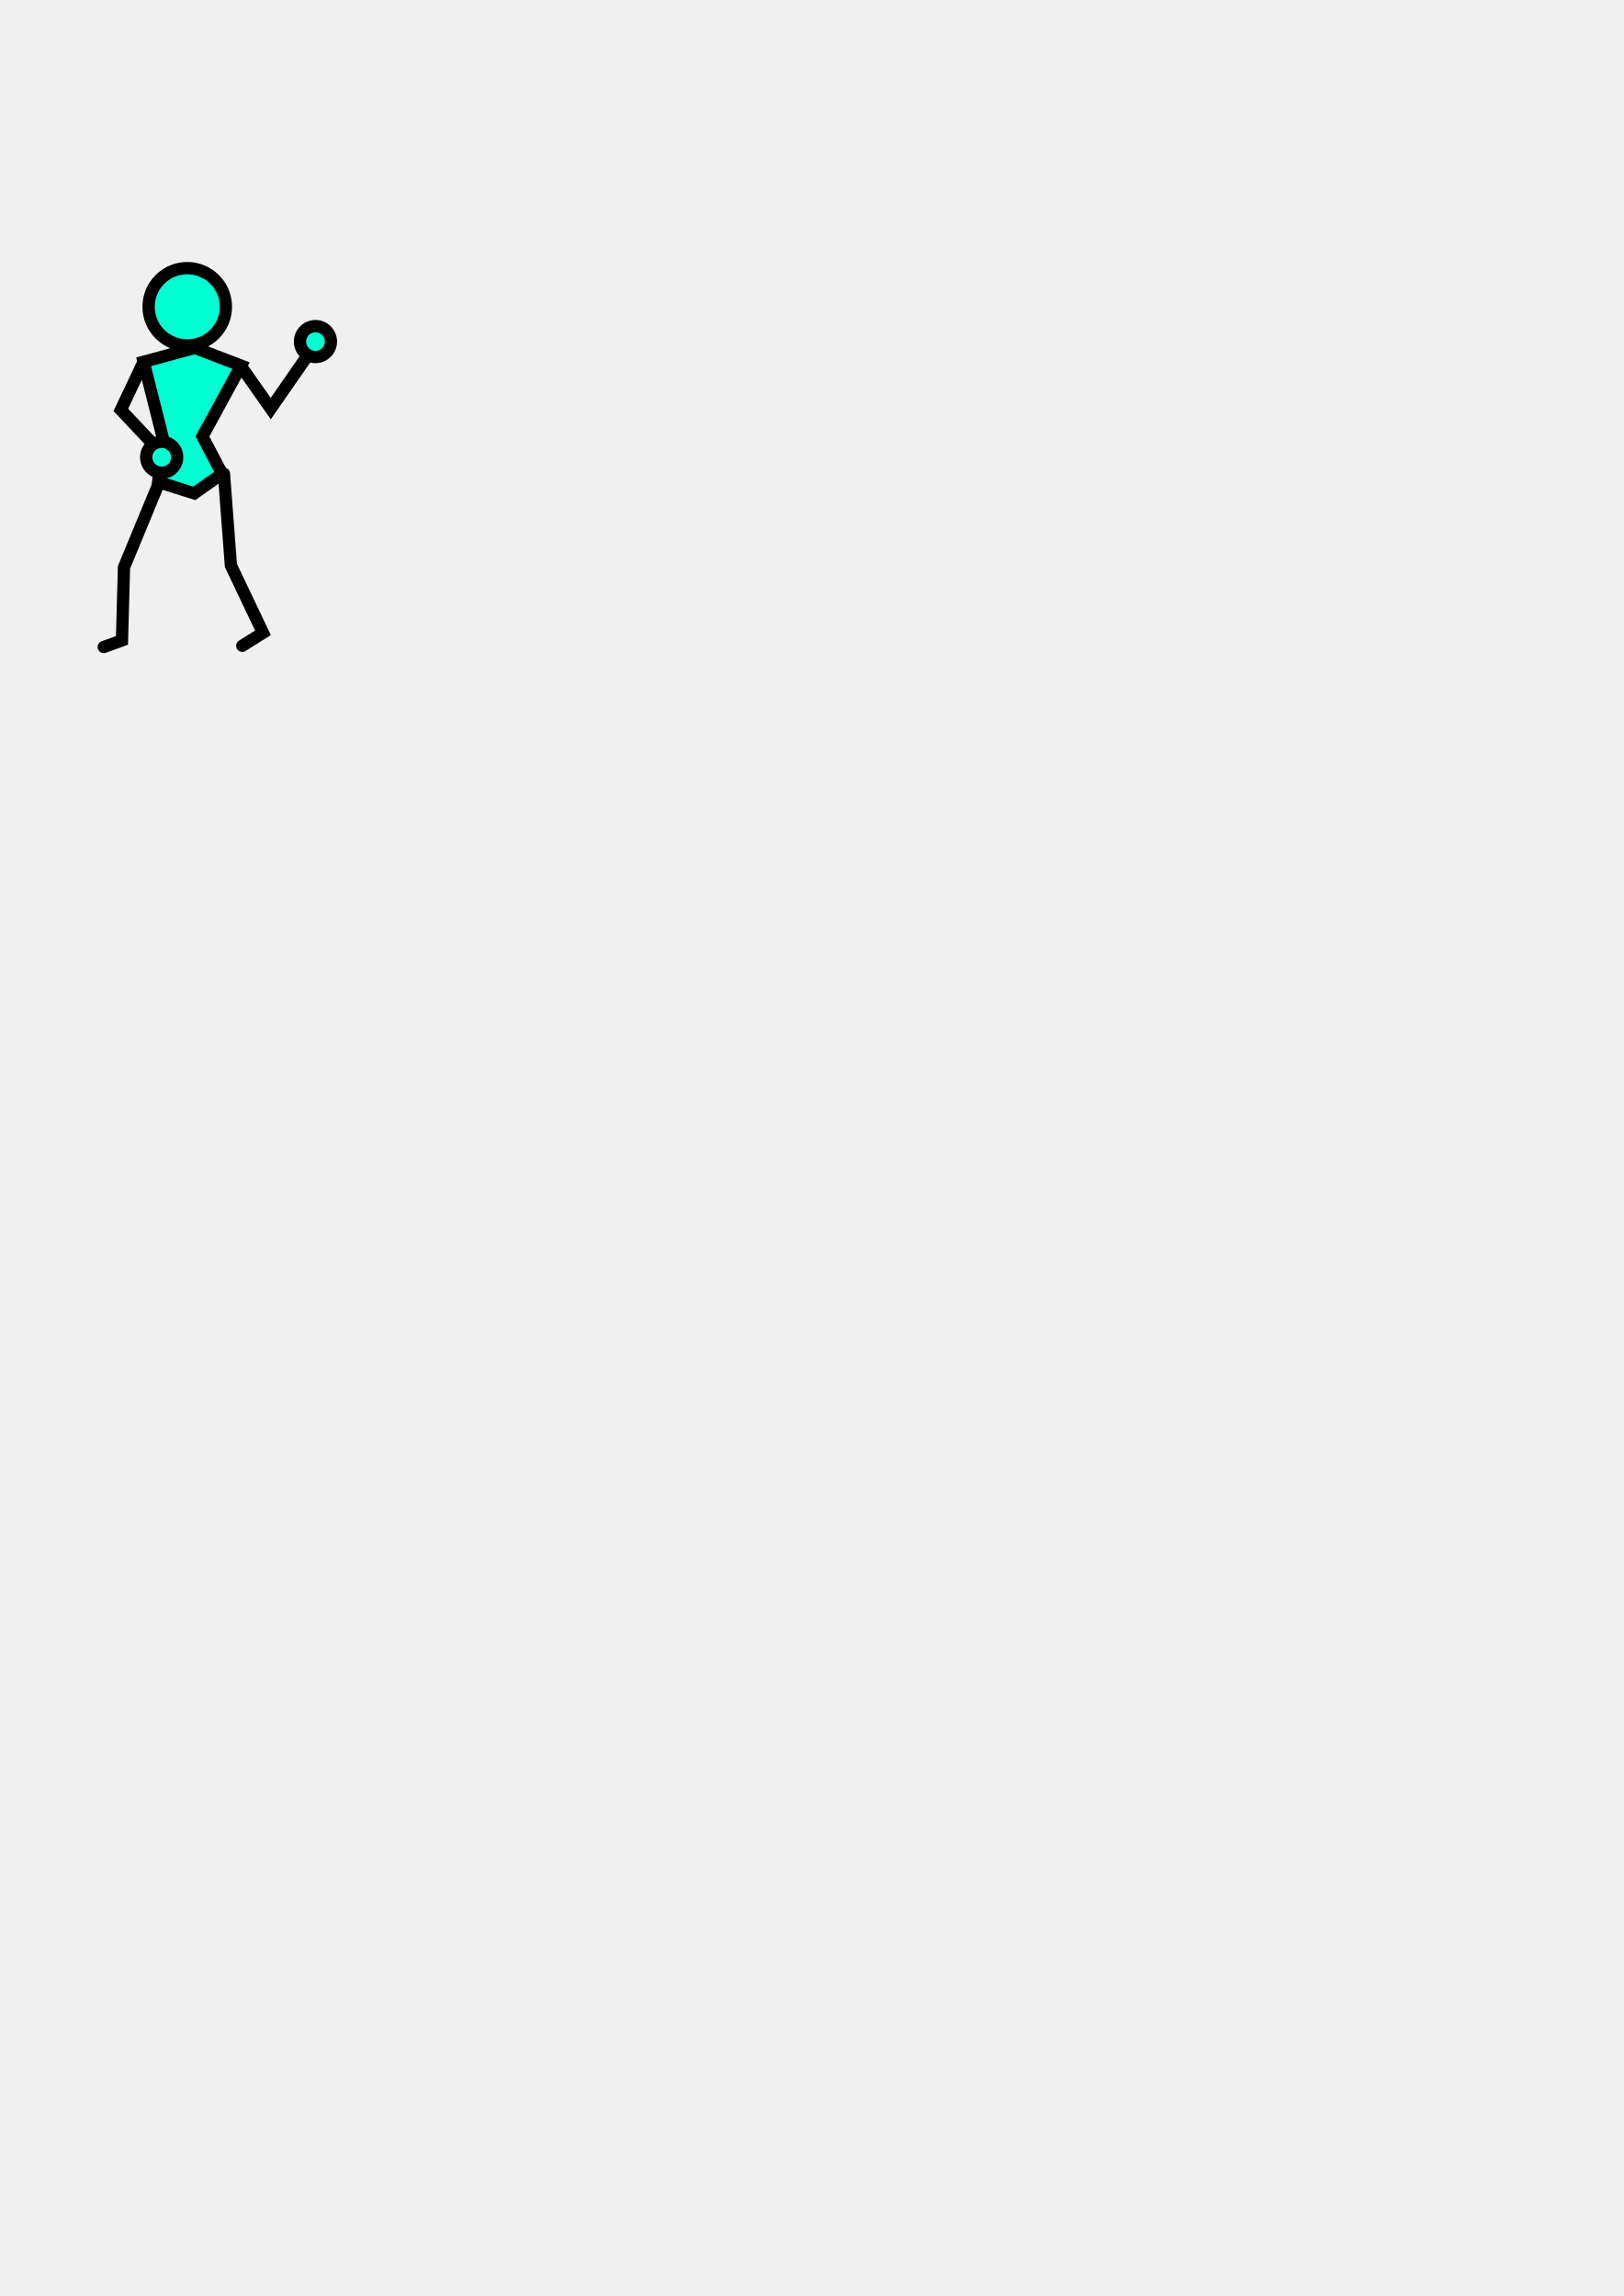
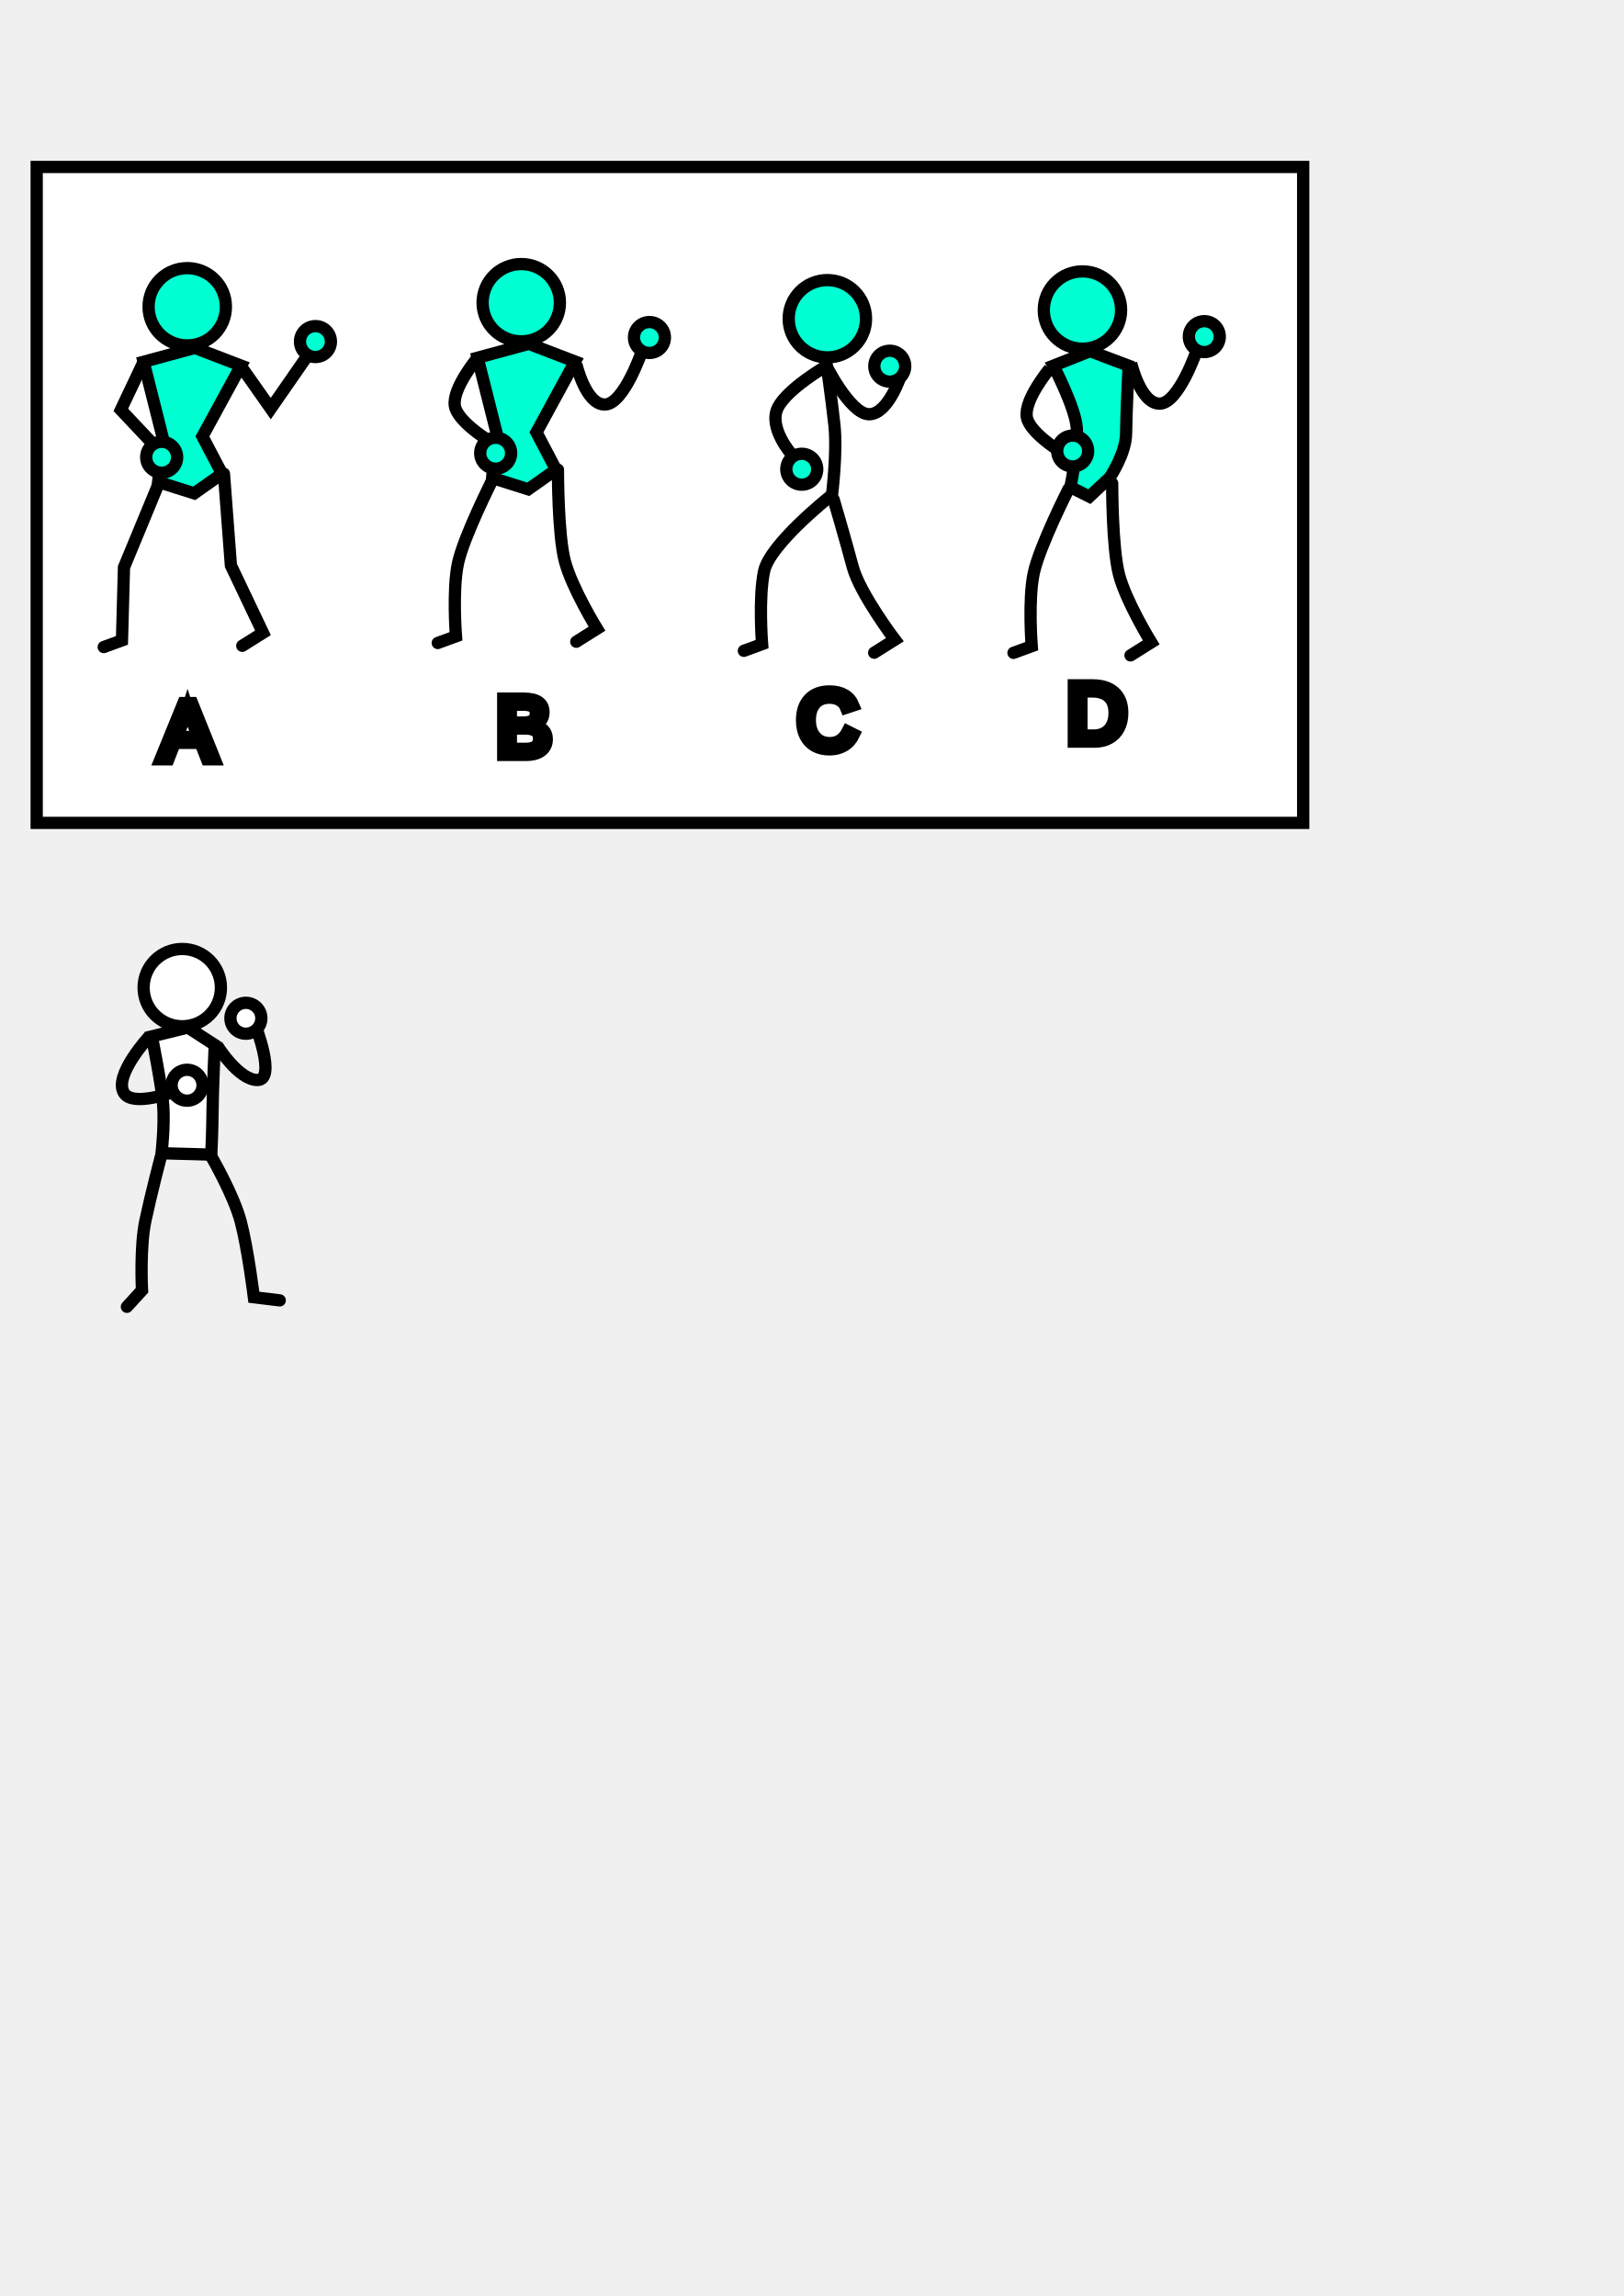
<svg xmlns="http://www.w3.org/2000/svg" width="210mm" height="297mm" viewBox="0 0 210 297" version="1.1" id="svg1">
-   <defs id="defs1" />
+   <defs id="defs1">
+     <rect x="497.248" y="336.447" width="86.276" height="62.156" id="rect11" />
+     <rect x="376.338" y="334.282" width="71.124" height="51.951" id="rect10" />
+     <rect x="212.444" y="336.447" width="73.598" height="57.208" id="rect9" />
+     <rect x="64.63" y="335.21" width="82.565" height="83.184" id="rect8" />
+     <rect x="61.228" y="346.651" width="45.767" height="49.477" id="rect7" />
+   </defs>
+   <g id="layer10">
+     <rect style="fill:#ffffff;fill-opacity:1;stroke:#000000;stroke-width:1.587;stroke-linecap:round;stroke-dasharray:none;stroke-opacity:1" id="rect12" width="163.8" height="84.845" x="4.745" y="21.6" />
+     <text xml:space="preserve" transform="matrix(0.2645833,0,0,0.2645833,-3.763636,0)" id="text7" style="font-style:normal;font-variant:normal;font-weight:normal;font-stretch:normal;font-size:40px;font-family:Arial;-inkscape-font-specification:Arial;text-align:center;writing-mode:lr-tb;direction:ltr;white-space:pre;shape-inside:url(#rect8);fill:none;fill-opacity:1;stroke:#000000;stroke-width:6;stroke-linecap:round;stroke-dasharray:none;stroke-opacity:1">
+       <tspan x="92.573" y="371.239" id="tspan5">A</tspan>
+     </text>
+     <text xml:space="preserve" transform="matrix(0.2645833,0,0,0.2645833,1.8,-0.9)" id="text8" style="font-style:normal;font-variant:normal;font-weight:normal;font-stretch:normal;font-size:40px;font-family:Arial;-inkscape-font-specification:Arial;text-align:center;writing-mode:lr-tb;direction:ltr;white-space:pre;shape-inside:url(#rect9);fill:none;fill-opacity:1;stroke:#000000;stroke-width:6;stroke-linecap:round;stroke-dasharray:none;stroke-opacity:1">
+       <tspan x="235.902" y="372.477" id="tspan6">B</tspan>
+     </text>
+     <text xml:space="preserve" transform="matrix(0.2645833,0,0,0.2645833,-1.963636,-1.145455)" id="text9" style="font-style:normal;font-variant:normal;font-weight:normal;font-stretch:normal;font-size:40px;font-family:Arial;-inkscape-font-specification:Arial;text-align:center;writing-mode:lr-tb;direction:ltr;white-space:pre;shape-inside:url(#rect10);fill:none;fill-opacity:1;stroke:#000000;stroke-width:6;stroke-linecap:round;stroke-dasharray:none;stroke-opacity:1">
+       <tspan x="397.456" y="370.311" id="tspan7">C</tspan>
+     </text>
+     <text xml:space="preserve" transform="matrix(0.2645833,0,0,0.2645833,-1.145455,-2.618182)" id="text10" style="font-style:normal;font-variant:normal;font-weight:normal;font-stretch:normal;font-size:40px;font-family:Arial;-inkscape-font-specification:Arial;text-align:center;writing-mode:lr-tb;direction:ltr;white-space:pre;shape-inside:url(#rect11);fill:none;fill-opacity:1;stroke:#000000;stroke-width:6;stroke-linecap:round;stroke-dasharray:none;stroke-opacity:1">
+       <tspan x="525.943" y="372.477" id="tspan8">D</tspan>
+     </text>
+   </g>
  <g id="layer3">
    <g id="layer7">
      <path style="fill:none;fill-opacity:0;stroke:#000000;stroke-width:1.587;stroke-linecap:round;stroke-dasharray:none;stroke-opacity:1" d="m 28.964,61.282 0.9,11.864 4.146,8.711 -2.673,1.68" id="path6" />
    </g>
    <g id="layer6">
      <path style="fill:none;fill-opacity:0;stroke:#000000;stroke-width:1.587;stroke-linecap:round;stroke-dasharray:none;stroke-opacity:1" d="m 20.536,62.509 -4.5,10.882 -0.261,9.444 -2.357,0.865" id="path5" />
    </g>
    <g id="layer2">
      <path style="fill:#00ffd2;fill-opacity:1;stroke:#000000;stroke-width:1.587;stroke-dasharray:none;stroke-opacity:1" d="m 25.2,45 5.973,2.291 -4.991,9.164 2.536,4.827 -3.6,2.536 -4.664,-1.473 0.573,-5.809 -2.455,-9.736 z" id="path2" />
    </g>
    <g id="layer1">
      <circle style="fill:#00ffd2;fill-opacity:1;stroke:#000000;stroke-width:1.587;stroke-opacity:1;stroke-dasharray:none" id="path1" cx="24.218" cy="39.682" r="5" />
    </g>
    <g id="layer1-8-5" transform="translate(21.48182,46.95814)">
      <circle style="fill:#00ffd2;fill-opacity:1;stroke:#000000;stroke-width:1.587;stroke-dasharray:none;stroke-opacity:1" id="path1-8-1" cx="-0.573" cy="12.191" r="2" />
    </g>
    <g id="layer4">
      <path style="fill:none;fill-opacity:0;stroke:#000000;stroke-width:1.587;stroke-dasharray:none;stroke-opacity:1" d="m 18.573,46.8 -2.945,6.218 4.009,4.255" id="path3" />
    </g>
    <g id="layer1-8" transform="translate(41.3714,31.99318)" style="fill:#00ffd2;fill-opacity:0">
      <circle style="fill:#00ffd2;fill-opacity:1;stroke:#000000;stroke-width:1.587;stroke-dasharray:none;stroke-opacity:1" id="path1-8" cx="-0.573" cy="12.191" r="2" />
    </g>
    <g id="layer5">
      <path style="fill:none;fill-opacity:0;stroke:#000000;stroke-width:1.587;stroke-dasharray:none;stroke-opacity:1" d="m 31.336,47.618 3.682,5.236 4.827,-6.955" id="path4" />
    </g>
  </g>
+   <g id="layer3-5" transform="translate(43.19773,-0.5263289)">
+     <g id="layer7-2">
+       <path style="fill:none;fill-opacity:0;stroke:#000000;stroke-width:1.587;stroke-linecap:round;stroke-dasharray:none;stroke-opacity:1" d="m 28.964,61.282 c 0,0 -0.023,8.393 0.9,11.864 0.923,3.47 4.146,8.711 4.146,8.711 l -2.673,1.68" id="path6-7" />
+     </g>
+     <g id="layer6-6">
+       <path style="fill:none;fill-opacity:0;stroke:#000000;stroke-width:1.587;stroke-linecap:round;stroke-dasharray:none;stroke-opacity:1" d="m 20.536,62.509 c 0,0 -3.763,7.422 -4.5,10.882 -0.737,3.46 -0.261,9.444 -0.261,9.444 l -2.357,0.865" id="path5-1" />
+     </g>
+     <g id="layer2-4">
+       <path style="fill:#00ffd2;fill-opacity:1;stroke:#000000;stroke-width:1.587;stroke-dasharray:none;stroke-opacity:1" d="m 25.2,45 5.973,2.291 -4.991,9.164 2.536,4.827 -3.6,2.536 -4.664,-1.473 0.573,-5.809 -2.455,-9.736 z" id="path2-2" />
+     </g>
+     <g id="layer1-3">
+       <circle style="fill:#00ffd2;fill-opacity:1;stroke:#000000;stroke-width:1.587;stroke-dasharray:none;stroke-opacity:1" id="path1-2" cx="24.218" cy="39.682" r="5" />
+     </g>
+     <g id="layer1-8-5-2" transform="translate(21.48182,46.95814)">
+       <circle style="fill:#00ffd2;fill-opacity:1;stroke:#000000;stroke-width:1.587;stroke-dasharray:none;stroke-opacity:1" id="path1-8-1-1" cx="-0.573" cy="12.191" r="2" />
+     </g>
+     <g id="layer4-6">
+       <path style="fill:none;fill-opacity:0;stroke:#000000;stroke-width:1.587;stroke-dasharray:none;stroke-opacity:1" d="m 18.573,46.8 c 0,0 -3.303,3.953 -2.945,6.218 0.304,1.925 4.009,4.255 4.009,4.255" id="path3-8" />
+     </g>
+     <g id="layer1-8-57" transform="translate(41.3714,31.99318)" style="fill:#00ffd2;fill-opacity:0">
+       <circle style="fill:#00ffd2;fill-opacity:1;stroke:#000000;stroke-width:1.587;stroke-dasharray:none;stroke-opacity:1" id="path1-8-6" cx="-0.573" cy="12.191" r="2" />
+     </g>
+     <g id="layer5-1">
+       <path style="fill:none;fill-opacity:0;stroke:#000000;stroke-width:1.587;stroke-dasharray:none;stroke-opacity:1" d="m 31.336,47.618 c 0,0 1.204,5.244 3.682,5.236 2.478,-0.007 4.827,-6.955 4.827,-6.955" id="path4-8" />
+     </g>
+   </g>
+   <g id="layer3-5-9" transform="translate(82.78807,1.548483)">
+     <g id="layer7-2-5">
+       <path style="fill:none;fill-opacity:0;stroke:#000000;stroke-width:1.587;stroke-linecap:round;stroke-dasharray:none;stroke-opacity:1" d="m 25.036,63.082 c 0,0 1.532,5.202 2.455,8.673 0.923,3.47 5.455,9.448 5.455,9.448 l -2.673,1.68" id="path6-7-4" />
+     </g>
+     <g id="layer6-6-3">
+       <path style="fill:none;fill-opacity:0;stroke:#000000;stroke-width:1.587;stroke-linecap:round;stroke-dasharray:none;stroke-opacity:1" d="m 24.464,62.755 c 0,0 -7.69,6.113 -8.427,9.573 -0.737,3.46 -0.261,9.444 -0.261,9.444 l -2.357,0.865" id="path5-1-1" />
+     </g>
+     <g id="layer2-4-2" />
+     <g id="layer1-3-3">
+       <circle style="fill:#00ffd2;fill-opacity:1;stroke:#000000;stroke-width:1.587;stroke-dasharray:none;stroke-opacity:1" id="path1-2-4" cx="24.218" cy="39.682" r="5" />
+     </g>
+     <g id="layer1-8-5-2-1" transform="translate(21.48182,46.95814)">
+       <circle style="fill:#00ffd2;fill-opacity:1;stroke:#000000;stroke-width:1.587;stroke-dasharray:none;stroke-opacity:1" id="path1-8-1-1-1" cx="-0.573" cy="12.191" r="2" />
+     </g>
+     <g id="layer4-6-3">
+       <path style="fill:none;fill-opacity:0;stroke:#000000;stroke-width:1.587;stroke-dasharray:none;stroke-opacity:1" d="m 24.055,45.818 c 0,0 -4.972,2.892 -6.218,5.318 -1.344,2.616 1.8,6.136 1.8,6.136" id="path3-8-8" />
+     </g>
+     <g id="layer1-8-57-7" transform="translate(41.3714,31.99318)" style="fill:#00ffd2;fill-opacity:0">
+       <circle style="fill:#00ffd2;fill-opacity:1;stroke:#000000;stroke-width:1.587;stroke-dasharray:none;stroke-opacity:1" id="path1-8-6-4" cx="-9.082" cy="13.827" r="2" />
+     </g>
+     <g id="layer5-1-2">
+       <path style="fill:none;fill-opacity:0;stroke:#000000;stroke-width:1.587;stroke-dasharray:none;stroke-opacity:1" d="m 23.891,45.409 c 0,0 3.249,6.635 5.727,6.627 2.478,-0.007 4.091,-4.991 4.091,-4.991" id="path4-8-7" />
+     </g>
+     <path style="fill:none;fill-opacity:1;stroke:#000000;stroke-width:1.587;stroke-linecap:round;stroke-dasharray:none;stroke-opacity:1" d="m 24.066,45.252 c 0,0 0.679,4.625 1.064,8.182 0.385,3.556 -0.327,9.164 -0.327,9.164" id="path7" />
+   </g>
+   <g id="layer3-5-1" transform="translate(115.7788,0.4225357)">
+     <g id="layer7-2-3">
+       <path style="fill:none;fill-opacity:0;stroke:#000000;stroke-width:1.587;stroke-linecap:round;stroke-dasharray:none;stroke-opacity:1" d="m 28.064,62.1 c 0,0 -0.023,8.393 0.9,11.864 0.923,3.47 4.146,8.711 4.146,8.711 l -2.673,1.68" id="path6-7-8" />
+     </g>
+     <g id="layer6-6-9">
+       <path style="fill:none;fill-opacity:0;stroke:#000000;stroke-width:1.587;stroke-linecap:round;stroke-dasharray:none;stroke-opacity:1" d="m 22.418,62.836 c 0,0 -3.763,7.422 -4.5,10.882 -0.737,3.46 -0.261,9.444 -0.261,9.444 l -2.357,0.865" id="path5-1-3" />
+     </g>
+     <g id="layer2-4-4">
+       <path style="fill:#00ffd2;fill-opacity:1;stroke:#000000;stroke-width:1.587;stroke-dasharray:none;stroke-opacity:1" d="m 25.2,45 4.991,1.882 c 0,0 -0.307,6.107 -0.327,8.755 -0.02,2.648 -2.127,5.727 -2.127,5.727 l -2.618,2.455 -2.455,-1.227 c 0,0 1.015,-5.052 0.818,-7.691 -0.197,-2.639 -3.027,-8.018 -3.027,-8.018 z" id="path2-2-4" />
+     </g>
+     <g id="layer1-3-6">
+       <circle style="fill:#00ffd2;fill-opacity:1;stroke:#000000;stroke-width:1.587;stroke-dasharray:none;stroke-opacity:1" id="path1-2-0" cx="24.218" cy="39.682" r="5" />
+     </g>
+     <g id="layer1-8-5-2-6" transform="translate(21.48182,46.95814)">
+       <circle style="fill:#00ffd2;fill-opacity:1;stroke:#000000;stroke-width:1.587;stroke-dasharray:none;stroke-opacity:1" id="path1-8-1-1-6" cx="1.473" cy="10.964" r="2" />
+     </g>
+     <g id="layer4-6-1">
+       <path style="fill:none;fill-opacity:0;stroke:#000000;stroke-width:1.587;stroke-dasharray:none;stroke-opacity:1" d="m 19.964,47.291 c 0,0 -3.303,3.953 -2.945,6.218 0.304,1.925 4.009,4.255 4.009,4.255" id="path3-8-84" />
+     </g>
+     <g id="layer1-8-57-9" transform="translate(41.3714,31.99318)" style="fill:#00ffd2;fill-opacity:0">
+       <circle style="fill:#00ffd2;fill-opacity:1;stroke:#000000;stroke-width:1.587;stroke-dasharray:none;stroke-opacity:1" id="path1-8-6-6" cx="-1.391" cy="11.127" r="2" />
+     </g>
+     <g id="layer5-1-3">
+       <path style="fill:none;fill-opacity:0;stroke:#000000;stroke-width:1.587;stroke-dasharray:none;stroke-opacity:1" d="m 30.518,46.555 c 0,0 1.204,5.244 3.682,5.236 2.478,-0.007 4.827,-6.955 4.827,-6.955" id="path4-8-78" />
+     </g>
+     <g id="layer8" />
+     <g id="layer9" />
+   </g>
+   <g id="layer11">
+     <g id="layer3-5-1-8-4" transform="translate(-0.7374518,86.1122)" style="display:inline">
+       <rect style="display:none;fill:#00ffd2;fill-opacity:1;stroke:none;stroke-width:1.587;stroke-linecap:round" id="rect1-98-6" width="22.3" height="50.107" x="14.809" y="119.864" transform="translate(0.7371906,-86.11193)" />
+       <g id="layer7-2-3-8-0">
+         <path style="fill:none;fill-opacity:0;stroke:#000000;stroke-width:1.587;stroke-linecap:round;stroke-dasharray:none;stroke-opacity:1" d="m 28.074,63.497 c 0,0 2.87,4.922 3.793,8.392 0.923,3.47 1.706,9.802 1.706,9.802 l 3.343,0.407" id="path6-7-8-2-7" />
+       </g>
+       <g id="layer6-6-9-4-1">
+         <path style="fill:none;fill-opacity:0;stroke:#000000;stroke-width:1.587;stroke-linecap:round;stroke-dasharray:none;stroke-opacity:1" d="m 21.502,63.655 c 0,0 -1.217,4.645 -1.954,8.105 -0.737,3.46 -0.445,9.031 -0.445,9.031 l -1.952,2.138" id="path5-1-3-5-7" />
+       </g>
+       <g id="layer2-4-4-5-7">
+         <path style="fill:#ffffff;fill-opacity:1;stroke:#000000;stroke-width:1.587;stroke-dasharray:none;stroke-opacity:1" d="m 25.036,46.802 3.477,2.25 c 0,0 -0.267,5.902 -0.286,8.55 -0.02,2.648 -0.164,5.645 -0.164,5.645 l -6.431,-0.185 c 0,0 0.41,-3.558 0.213,-6.197 -0.197,-2.639 -1.473,-8.918 -1.473,-8.918 z" id="path2-2-4-1-7" />
+       </g>
+       <g id="layer1-3-6-7-7" transform="translate(-0.08181818,0.5727273)">
+         <circle style="fill:#ffffff;fill-opacity:1;stroke:#000000;stroke-width:1.587;stroke-dasharray:none;stroke-opacity:1" id="path1-2-0-1-3" cx="24.392" cy="41.07" r="5" />
+       </g>
+       <g id="layer1-8-5-2-6-1-3" transform="translate(21.48182,46.95814)">
+         <circle style="fill:#ffffff;fill-opacity:1;stroke:#000000;stroke-width:1.587;stroke-dasharray:none;stroke-opacity:1" id="path1-8-1-1-6-5-5" cx="3.45" cy="7.31" r="2" />
+       </g>
+       <g id="layer4-6-1-2-9">
+         <path style="fill:none;fill-opacity:0;stroke:#000000;stroke-width:1.587;stroke-dasharray:none;stroke-opacity:1" d="m 20.048,47.949 c 0,0 -4.746,5.136 -3.249,7.361 1.198,1.78 6.435,-0.192 6.435,-0.192" id="path3-8-84-7-9" />
+       </g>
+       <g id="layer1-8-57-9-6-81" transform="translate(41.3714,31.99318)" style="fill:#00ffd2;fill-opacity:0">
+         <circle style="fill:#ffffff;fill-opacity:1;stroke:#000000;stroke-width:1.587;stroke-dasharray:none;stroke-opacity:1" id="path1-8-6-6-1-8" cx="-8.833" cy="13.613" r="2" />
+       </g>
+       <g id="layer5-1-3-4-2">
+         <path style="fill:none;fill-opacity:0;stroke:#000000;stroke-width:1.587;stroke-dasharray:none;stroke-opacity:1" d="m 28.778,49.069 c 0,0 2.78,4.531 5.258,4.524 2.478,-0.007 -0.286,-7.118 -0.286,-7.118" id="path4-8-78-2-66" />
+       </g>
+     </g>
+     <g id="layer3-5-1-8" transform="translate(-0.7371906,86.11193)" style="display:none">
+       <rect style="display:none;fill:#00ffd2;fill-opacity:1;stroke:none;stroke-width:1.587;stroke-linecap:round" id="rect1-98" width="22.3" height="50.107" x="14.809" y="119.864" transform="translate(0.7371906,-86.11193)" />
+       <g id="layer7-2-3-8">
+         <path style="fill:none;fill-opacity:0;stroke:#000000;stroke-width:1.587;stroke-linecap:round;stroke-dasharray:none;stroke-opacity:1" d="m 28.074,62.513 c 0,0 2.87,4.922 3.793,8.392 0.923,3.47 1.706,10.786 1.706,10.786 l 3.343,0.407" id="path6-7-8-2" />
+       </g>
+       <g id="layer6-6-9-4">
+         <path style="fill:none;fill-opacity:0;stroke:#000000;stroke-width:1.587;stroke-linecap:round;stroke-dasharray:none;stroke-opacity:1" d="m 21.502,62.671 c 0,0 -1.217,4.645 -1.954,8.105 -0.737,3.46 -0.445,10.015 -0.445,10.015 l -1.952,2.138" id="path5-1-3-5" />
+       </g>
+       <g id="layer2-4-4-5">
+         <path style="fill:#ffffff;fill-opacity:1;stroke:#000000;stroke-width:1.587;stroke-dasharray:none;stroke-opacity:1" d="m 25.036,45.818 3.477,2.25 c 0,0 -0.267,5.902 -0.286,8.55 -0.02,2.648 -0.164,5.645 -0.164,5.645 l -6.431,-0.185 c 0,0 0.41,-3.558 0.213,-6.197 -0.197,-2.639 -1.473,-8.918 -1.473,-8.918 z" id="path2-2-4-1" />
+       </g>
+       <g id="layer1-3-6-7" transform="translate(-0.08181818,0.5727273)">
+         <circle style="fill:#ffffff;fill-opacity:1;stroke:#000000;stroke-width:1.587;stroke-dasharray:none;stroke-opacity:1" id="path1-2-0-1" cx="24.218" cy="40.029" r="5" />
+       </g>
+       <g id="layer1-8-5-2-6-1" transform="translate(21.48182,46.95814)">
+         <circle style="fill:#ffffff;fill-opacity:1;stroke:#000000;stroke-width:1.587;stroke-dasharray:none;stroke-opacity:1" id="path1-8-1-1-6-5" cx="3.335" cy="4.591" r="2" />
+       </g>
+       <g id="layer4-6-1-2">
+         <path style="fill:none;fill-opacity:0;stroke:#000000;stroke-width:1.587;stroke-dasharray:none;stroke-opacity:1" d="m 20.048,46.966 c 0,0 -4.901,5.248 -3.249,7.361 1.341,1.715 6.435,-1.117 6.435,-1.117" id="path3-8-84-7" />
+       </g>
+       <g id="layer1-8-57-9-6" transform="translate(41.3714,31.99318)" style="fill:#00ffd2;fill-opacity:0">
+         <circle style="fill:#ffffff;fill-opacity:1;stroke:#000000;stroke-width:1.587;stroke-dasharray:none;stroke-opacity:1" id="path1-8-6-6-1" cx="-9.123" cy="12.341" r="2" />
+       </g>
+       <g id="layer5-1-3-4">
+         <path style="fill:none;fill-opacity:0;stroke:#000000;stroke-width:1.587;stroke-dasharray:none;stroke-opacity:1" d="m 28.778,48.085 c 0,0 2.78,4.531 5.258,4.524 2.478,-0.007 -0.286,-7.118 -0.286,-7.118" id="path4-8-78-2" />
+       </g>
+     </g>
+     <g id="layer3-5-1-8-6" transform="translate(-0.7371906,86.11193)" style="display:none">
+       <rect style="display:none;fill:#00ffd2;fill-opacity:1;stroke:none;stroke-width:1.587;stroke-linecap:round" id="rect1" width="22.3" height="50.107" x="14.809" y="119.864" transform="translate(0.7371906,-86.11193)" />
+       <g id="layer7-2-3-8-1">
+         <path style="fill:none;fill-opacity:0;stroke:#000000;stroke-width:1.587;stroke-linecap:round;stroke-dasharray:none;stroke-opacity:1" d="m 28.237,61.695 c 0,0 2.87,4.922 3.793,8.392 0.923,3.47 1.543,11.604 1.543,11.604 l 3.343,0.407" id="path6-7-8-2-3" />
+       </g>
+       <g id="layer6-6-9-4-8">
+         <path style="fill:none;fill-opacity:0;stroke:#000000;stroke-width:1.587;stroke-linecap:round;stroke-dasharray:none;stroke-opacity:1" d="m 21.666,61.853 c 0,0 -1.217,4.645 -1.954,8.105 -0.737,3.46 -0.608,10.833 -0.608,10.833 l -1.952,2.138" id="path5-1-3-5-9" />
+       </g>
+       <g id="layer2-4-4-5-3">
+         <path style="fill:#ffffff;fill-opacity:1;stroke:#000000;stroke-width:1.587;stroke-dasharray:none;stroke-opacity:1" d="m 25.2,45 3.477,2.25 c 0,0 -0.267,5.902 -0.286,8.55 -0.02,2.648 -0.164,5.645 -0.164,5.645 l -6.431,-0.185 c 0,0 0.41,-3.558 0.213,-6.197 C 21.813,52.425 20.536,46.145 20.536,46.145 Z" id="path2-2-4-1-4" />
+       </g>
+       <g id="layer1-3-6-7-4">
+         <circle style="fill:#ffffff;fill-opacity:1;stroke:#000000;stroke-width:1.587;stroke-dasharray:none;stroke-opacity:1" id="path1-2-0-1-6" cx="24.218" cy="39.682" r="5" />
+       </g>
+       <g id="layer1-8-5-2-6-1-0" transform="translate(21.48182,46.95814)">
+         <circle style="fill:#ffffff;fill-opacity:1;stroke:#000000;stroke-width:1.587;stroke-dasharray:none;stroke-opacity:1" id="path1-8-1-1-6-5-6" cx="3.58" cy="3.446" r="2" />
+       </g>
+       <g id="layer4-6-1-2-6">
+         <path style="fill:none;fill-opacity:0;stroke:#000000;stroke-width:1.587;stroke-dasharray:none;stroke-opacity:1" d="m 20.212,46.148 c 0,0 -5.197,5.796 -3.249,7.852 1.564,1.651 6.435,-2.263 6.435,-2.263" id="path3-8-84-7-1" />
+       </g>
+       <g id="layer1-8-57-9-6-8" transform="translate(41.3714,31.99318)" style="fill:#00ffd2;fill-opacity:0">
+         <circle style="fill:#ffffff;fill-opacity:1;stroke:#000000;stroke-width:1.587;stroke-dasharray:none;stroke-opacity:1" id="path1-8-6-6-1-4" cx="-8.877" cy="11.864" r="2" />
+       </g>
+       <g id="layer5-1-3-4-9">
+         <path style="fill:none;fill-opacity:0;stroke:#000000;stroke-width:1.587;stroke-dasharray:none;stroke-opacity:1" d="m 28.942,47.267 c 0,0 2.78,4.531 5.258,4.524 2.478,-0.007 -0.286,-7.118 -0.286,-7.118" id="path4-8-78-2-6" />
+       </g>
+     </g>
+   </g>
</svg>
